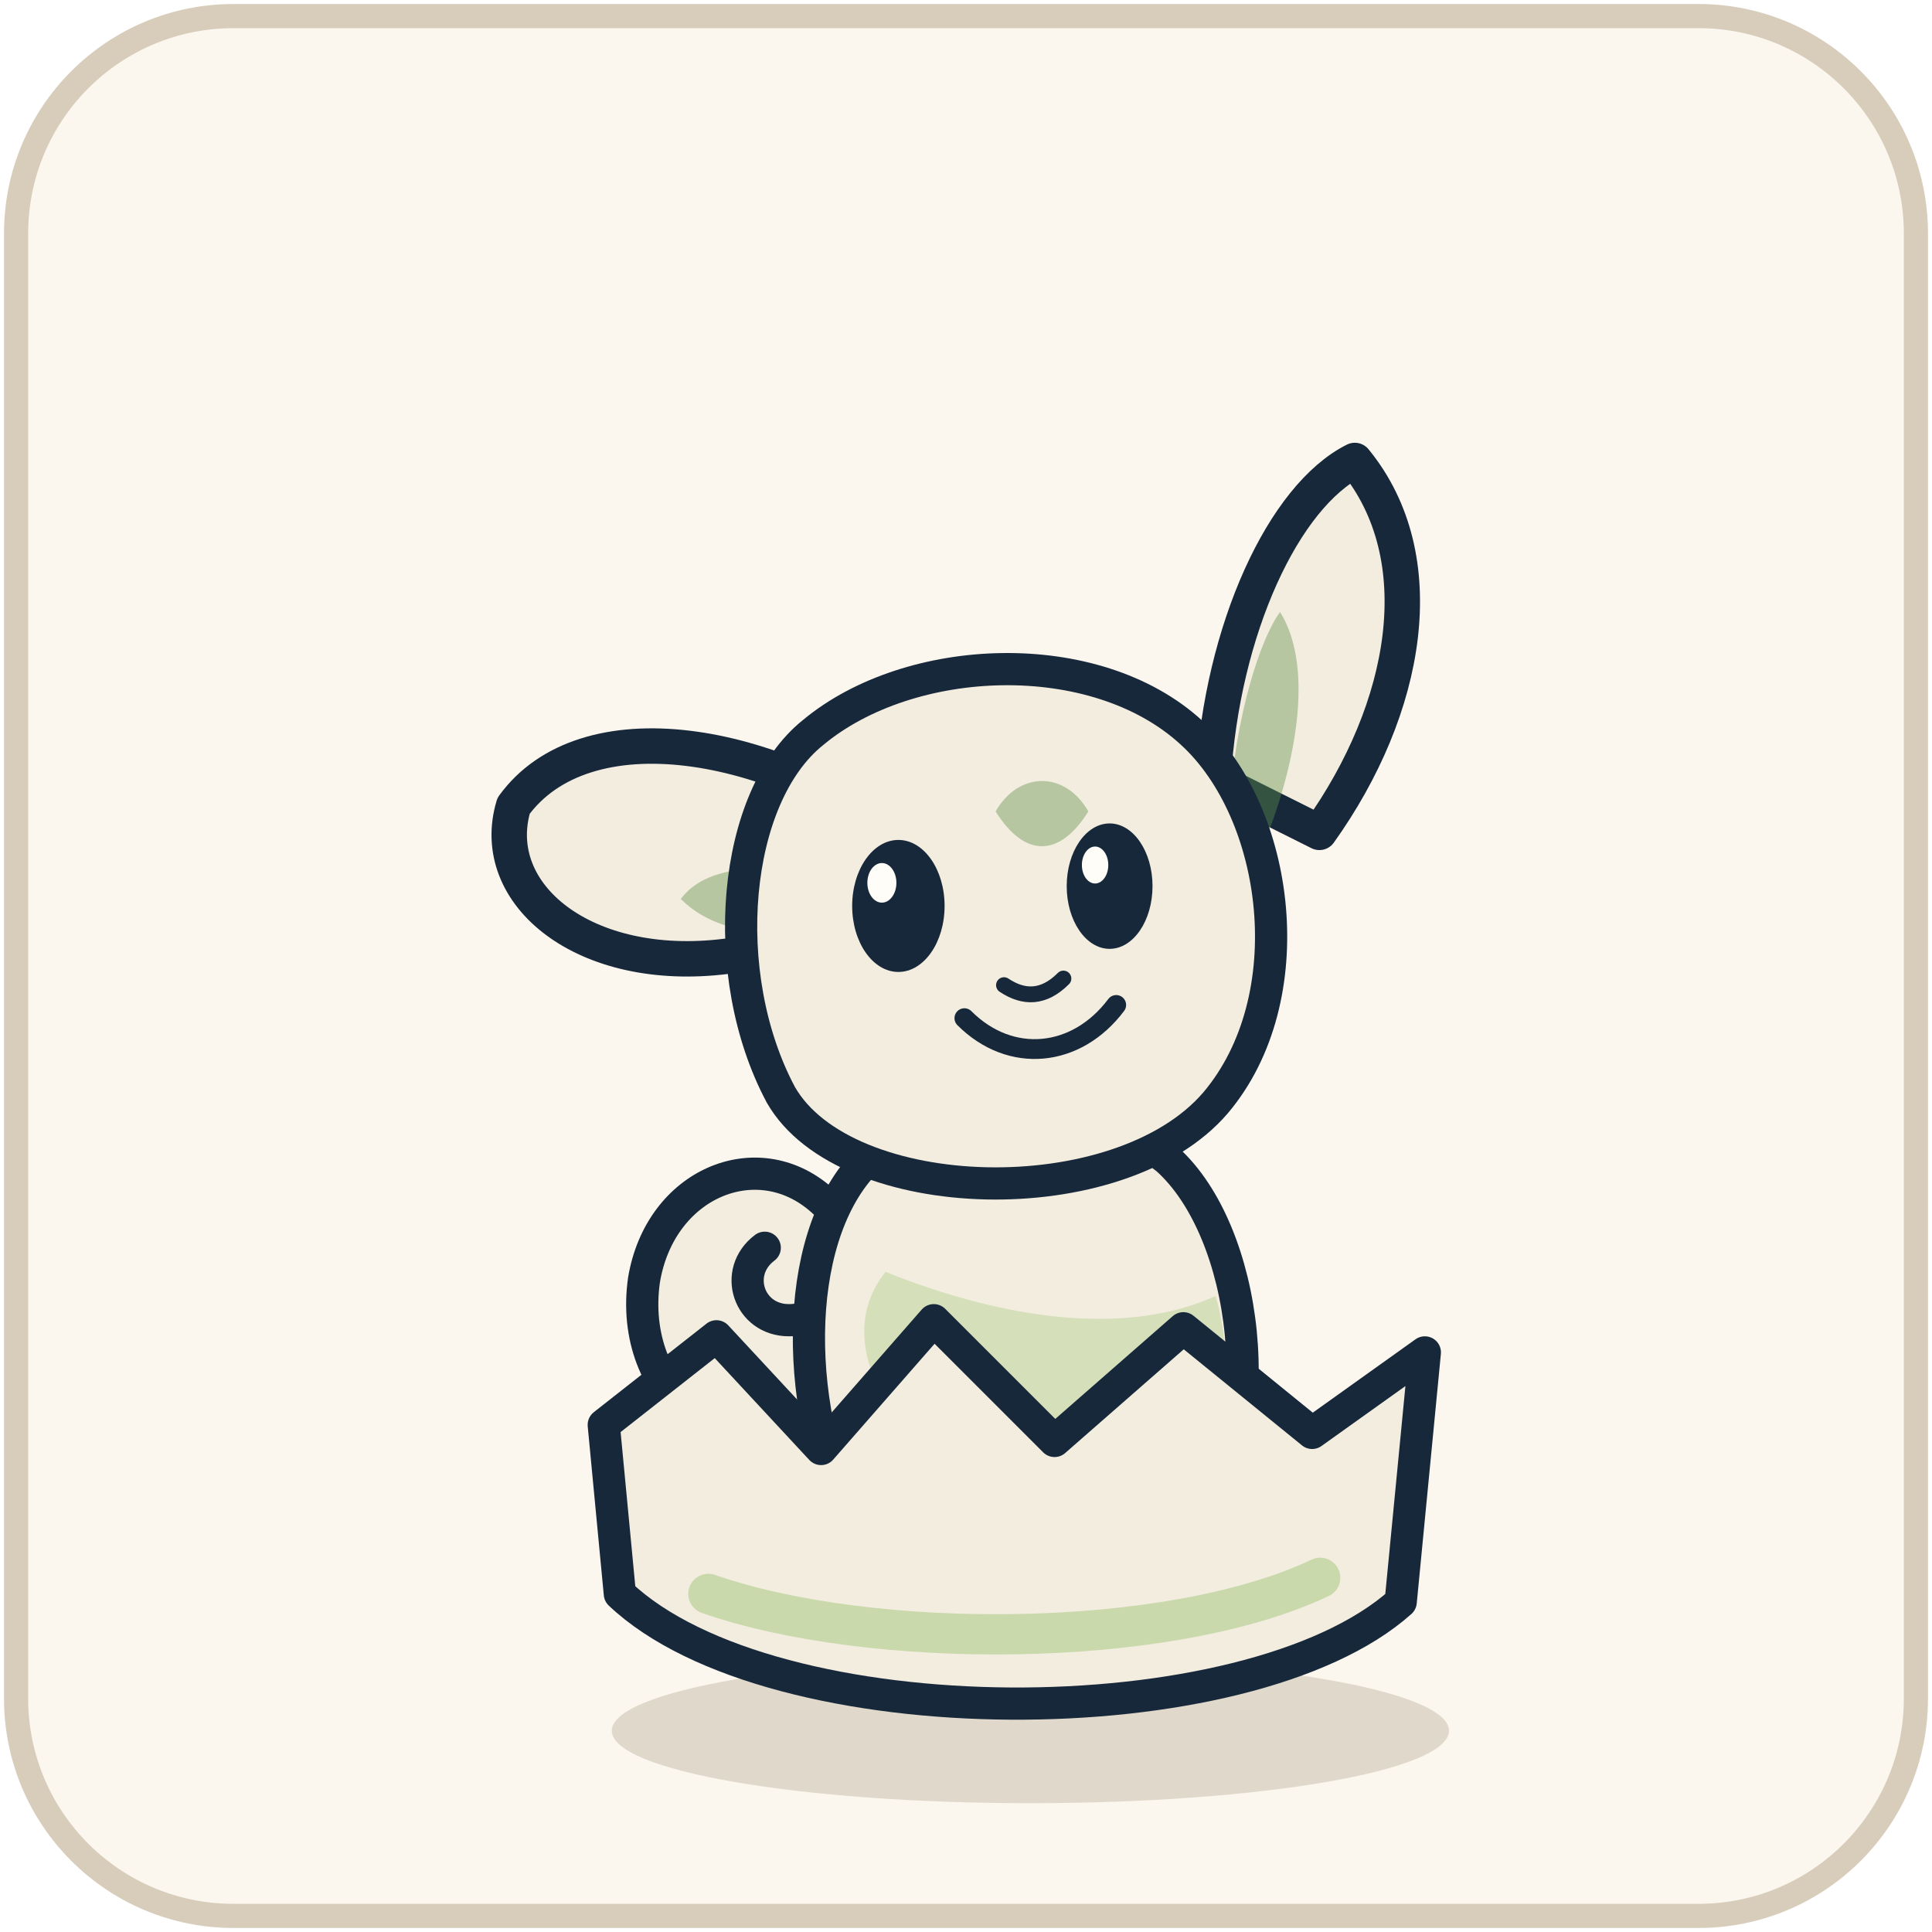
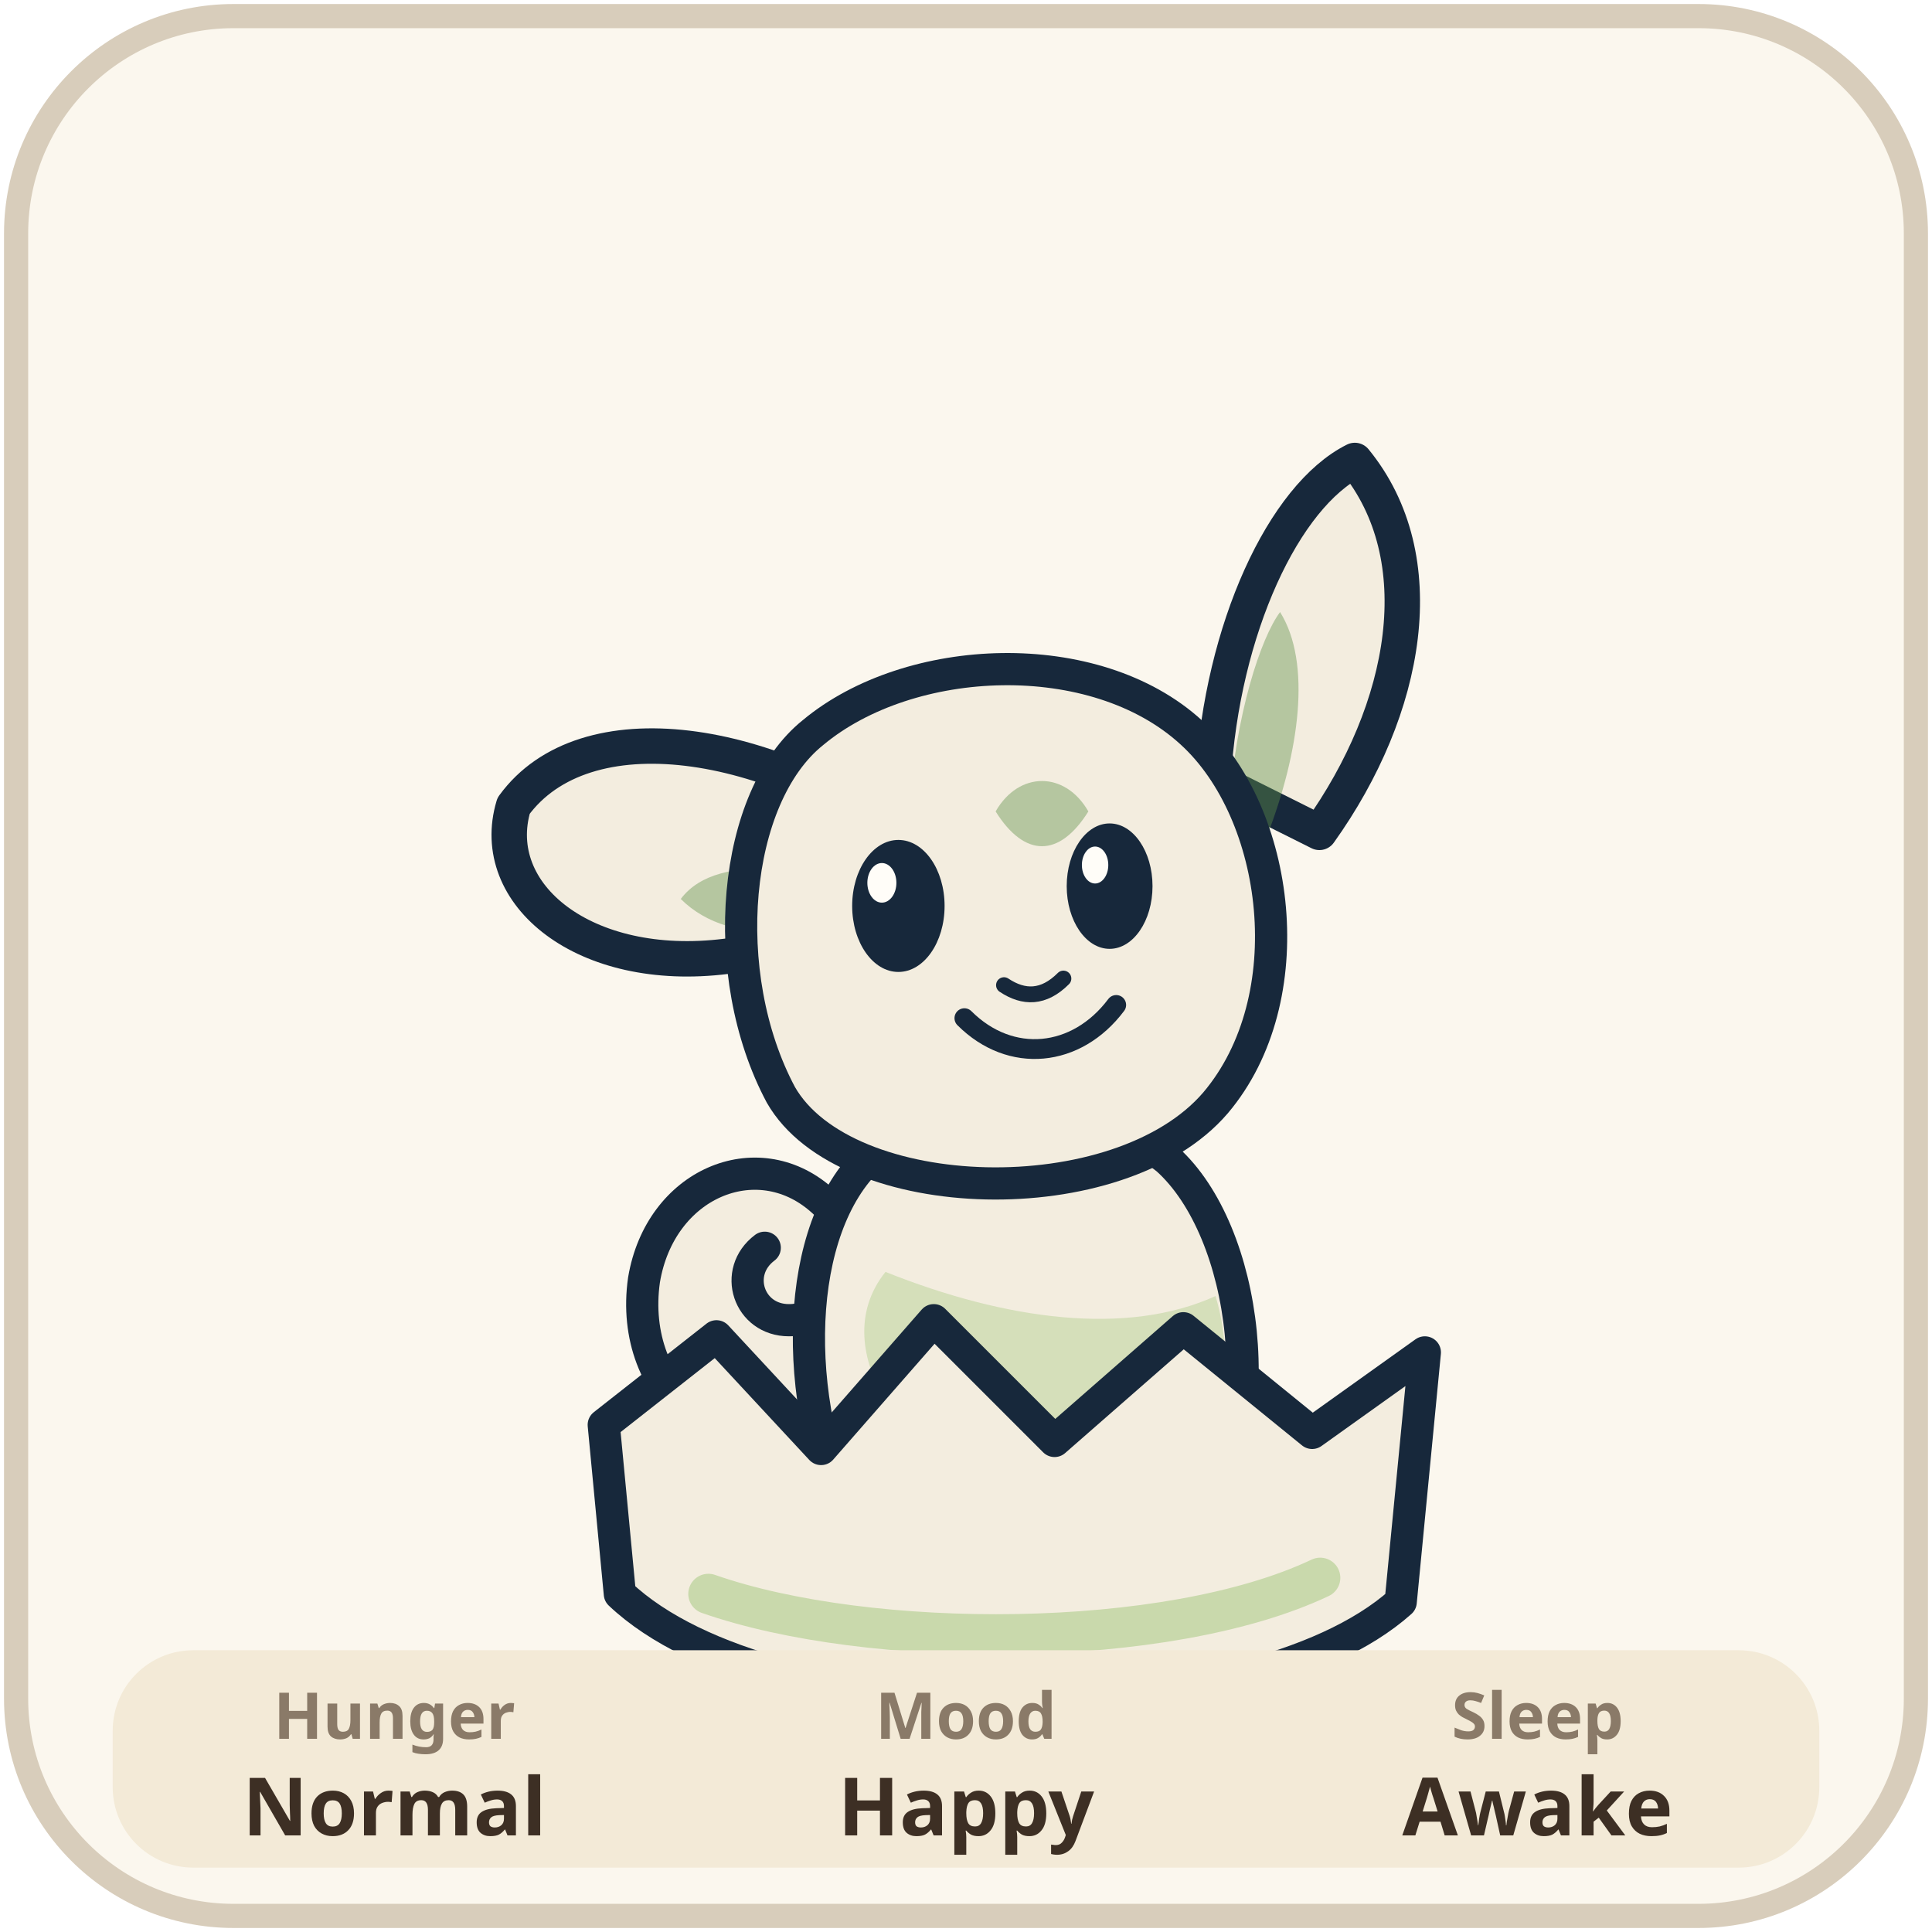
<svg xmlns="http://www.w3.org/2000/svg" viewBox="0 0 240 240" width="240" height="240" role="img" data-prototype-class="earth" data-prototype-stage="hatchling" data-prototype-mood="happy" data-prototype-hunger="normal" data-prototype-behavior="idle" data-prototype-expression="happy" data-class-effect-level="none" data-gitty-class="earth" data-gitty-stage="hatchling" data-gitty-body="hatchling" data-gitty-behavior="idle" data-gitty-face="happy">
  <style> .gitty-character { animation: gitty-breathe 3.8s ease-in-out infinite; transform-box: fill-box; transform-origin: 50% 100%; } .gitty-tail { animation: tail-idle 4.2s ease-in-out infinite; transform-box: fill-box; transform-origin: 80% 80%; } .gitty-eyes { animation: gitty-blink 5.6s ease-in-out infinite; transform-box: fill-box; transform-origin: center; } .stage-hatchling .gitty-ears, .stage-baby .gitty-ears { transform: scale(1.1); transform-box: fill-box; transform-origin: 50% 100%; } .stage-mature .gitty-tail { transform: scale(1.04); transform-box: fill-box; transform-origin: 85% 85%; } .behavior-sleeping .gitty-anatomy, .behavior-hibernating .gitty-anatomy { transform-origin: 50% 100%; } .food-bowl { animation: food-bowl-nudge 2.4s ease-in-out infinite; transform-box: fill-box; transform-origin: center; } .play-ball { animation: play-ball-bounce 1.4s ease-in-out infinite; transform-box: fill-box; transform-origin: center; } .sleep-zzz, .sleep-particle { animation: sleep-float 3s ease-in-out infinite; transform-box: fill-box; transform-origin: center; } .sleep-particle-2 { animation-delay: -1.4s; animation-duration: 3.8s; } @keyframes gitty-breathe { 0%, 100% { transform: translateY(0) scaleY(1); } 50% { transform: translateY(-1px) scaleY(1.012); } } @keyframes gitty-blink { 0%, 44%, 48%, 100% { transform: scaleY(1); } 46% { transform: scaleY(.08); } } @keyframes tail-idle { 0%, 100% { transform: rotate(-1deg); } 50% { transform: rotate(3deg); } } @keyframes food-bowl-nudge { 0%, 70%, 100% { transform: translateX(0); } 82% { transform: translateX(-2px); } } @keyframes play-ball-bounce { 0%, 100% { transform: translateY(0) rotate(-4deg); } 50% { transform: translateY(-7px) rotate(9deg); } } @keyframes sleep-float { 0%, 100% { opacity: .35; transform: translateY(3px); } 50% { opacity: .9; transform: translateY(-5px); } } @media (prefers-reduced-motion: reduce) { .gitty-character, .gitty-tail, .gitty-eyes, .earth-leaf, .water-bubble, .water-drop, .air-wind, .air-spark, .fire-flame, .fire-ember, .psy-particle, .psy-character, .psy-shadow, .food-bowl, .play-ball, .sleep-zzz, .sleep-particle { animation: none !important; } } .class-earth .gitty-tail { animation-duration: 5.8s; } .earth-leaf { animation: earth-leaf-drift 6.4s ease-in-out infinite; transform-box: fill-box; transform-origin: center; } .leaf-2 { animation-duration: 7.8s; animation-delay: -2.1s; opacity: .76; } .leaf-3 { animation-duration: 5.9s; animation-delay: -4.2s; opacity: .88; } .leaf-4 { animation-duration: 8.6s; animation-delay: -1.3s; opacity: .68; } .leaf-5 { animation-duration: 7.1s; animation-delay: -5.4s; opacity: .82; } .leaf-6 { animation-duration: 9.2s; animation-delay: -3.2s; opacity: .72; } .leaf-7 { animation-duration: 7.5s; animation-delay: -1.7s; } .leaf-8 { animation-duration: 6.7s; animation-delay: -4.8s; } .leaf-9 { animation-duration: 8.2s; animation-delay: -2.6s; } @keyframes earth-leaf-drift { 0%, 100% { transform: translate(0, -4px) rotate(-8deg); } 50% { transform: translate(8px, 10px) rotate(24deg); } } </style>
  <rect x="2" y="2" width="236" height="236" rx="27" fill="#fbf7ee" stroke="#d8cdbb" stroke-width="3" />
  <g class="class-earth behavior-idle">
    <ellipse class="gitty-shadow" cx="128" cy="215" rx="52" ry="9" fill="#ad9e88" opacity=".34" />
    <g class="stage-hatchling" data-anatomy-stage="hatchling">
      <g class="gitty-character">
        <g class="gitty-tail">
          <path data-anatomy-part="tail" d="M106 177 C90 184 78 173 80 159 C82 147 94 142 102 149 C108 154 105 164 98 164 C93 164 91 158 95 155" fill="#f3eddf" stroke="#17283b" stroke-width="4" stroke-linecap="round" stroke-linejoin="round" />
          <g class="stage-class-markings stage-class-markings-hatchling" opacity="0.42" transform="translate(128 126) scale(.72) translate(-128 -126)" />
        </g>
        <g class="gitty-body">
          <path data-anatomy-part="body" d="M109 143 C99 151 98 172 105 188 C112 201 139 203 149 190 C158 177 155 153 145 144 C135 136 118 136 109 143Z" fill="#f3eddf" stroke="#17283b" stroke-width="4" stroke-linecap="round" stroke-linejoin="round" />
          <path d="M110 174 C116 187 132 192 145 185 C151 181 154 171 151 161 C140 166 125 164 110 158 C106 163 107 169 110 174Z" fill="#c9d9ac" opacity=".72" />
          <g class="stage-class-markings stage-class-markings-hatchling" opacity="0.42" transform="translate(128 126) scale(.72) translate(-128 -126)" />
        </g>
        <g class="gitty-ears">
          <path data-anatomy-part="left-ear" d="M104 96 C87 83 66 80 58 91 C55 101 66 110 82 108 C91 107 99 103 104 96Z" fill="#f3eddf" stroke="#17283b" stroke-width="4" stroke-linecap="round" stroke-linejoin="round" />
          <path data-anatomy-part="right-ear" d="M137 88 C138 71 145 56 153 52 C162 63 159 80 149 94Z" fill="#f3eddf" stroke="#17283b" stroke-width="4" stroke-linecap="round" stroke-linejoin="round" />
          <g class="stage-class-markings stage-class-markings-hatchling" opacity="0.42" transform="translate(128 126) scale(.72) translate(-128 -126)">
            <path d="M95 89 C79 88 63 84 57 92 C65 100 80 98 96 92Z" fill="#5f8f4a" />
            <path d="M143 78 C144 63 148 51 151 47 C156 55 154 69 149 82Z" fill="#5f8f4a" />
          </g>
        </g>
        <g class="gitty-head">
          <path data-anatomy-part="head" d="M101 91 C91 99 89 121 97 136 C105 150 139 151 151 137 C162 124 159 101 148 91 C136 80 113 81 101 91Z" fill="#f3eddf" stroke="#17283b" stroke-width="4" stroke-linecap="round" stroke-linejoin="round" />
          <g class="stage-class-markings stage-class-markings-hatchling" opacity="0.42" transform="translate(128 126) scale(.72) translate(-128 -126)">
            <path d="M122 91 C126 84 134 84 138 91 C133 99 127 99 122 91Z" fill="#5f8f4a" />
          </g>
          <g transform="translate(128 115) scale(.82) translate(-128 -115)">
            <g class="gitty-face face-happy">
              <g class="gitty-eyes">
                <ellipse cx="108" cy="112" rx="7" ry="10" fill="#17283b" />
                <ellipse cx="140" cy="109" rx="6.5" ry="9.5" fill="#17283b" />
                <ellipse cx="105.5" cy="108.5" rx="2.2" ry="3" fill="#fffdf8" />
                <ellipse cx="137.8" cy="105.8" rx="2" ry="2.8" fill="#fffdf8" />
              </g>
              <path d="M118 129 C125 136 135 135 141 127" fill="none" stroke="#17283b" stroke-width="3" stroke-linecap="round" />
              <path d="M124 124 C127 126 130 126 133 123" fill="none" stroke="#17283b" stroke-width="2.4" stroke-linecap="round" />
            </g>
          </g>
        </g>
        <g class="gitty-paws">
          <path data-anatomy-part="left-paw" d="M105 184 C98 188 101 197 111 198 C119 198 122 191 116 186Z" fill="#f3eddf" stroke="#17283b" stroke-width="4" stroke-linecap="round" stroke-linejoin="round" />
          <path data-anatomy-part="right-paw" d="M139 185 C133 190 137 198 147 198 C155 197 157 190 150 186Z" fill="#f3eddf" stroke="#17283b" stroke-width="4" stroke-linecap="round" stroke-linejoin="round" />
          <path d="M103 202 L106 198 M111 204 L113 200 M148 203 L151 199 M156 204 L158 200" stroke="#17283b" stroke-width="1.8" stroke-linecap="round" />
        </g>
      </g>
      <g class="hatchling-shell">
        <path d="M75 177 L89 166 L102 180 L116 164 L131 179 L147 165 L163 178 L177 168 L174 199 C155 216 96 216 77 198Z" fill="#f3eddf" stroke="#17283b" stroke-width="4" stroke-linejoin="round" />
        <path d="M88 198 C108 205 145 205 164 196" fill="none" stroke="#c9d9ac" stroke-width="5" stroke-linecap="round" />
      </g>
    </g>
  </g>
+   <g class="gitty-status-labels" data-gitty-status-labels="hunger mood sleep">
+     <rect x="14" y="205" width="212" height="27" rx="10" fill="#f3ead7" />
+     <text x="49" y="216" text-anchor="middle" fill="#8a7a68" font-family="ui-rounded, system-ui, sans-serif" font-size="8" font-weight="700">Hunger</text>
+     <text x="49" y="228" text-anchor="middle" fill="#3d2f24" font-family="ui-rounded, system-ui, sans-serif" font-size="10" font-weight="700">Normal</text>
+     <text x="120" y="216" text-anchor="middle" fill="#8a7a68" font-family="ui-rounded, system-ui, sans-serif" font-size="8" font-weight="700">Mood</text>
+     <text x="120" y="228" text-anchor="middle" fill="#3d2f24" font-family="ui-rounded, system-ui, sans-serif" font-size="10" font-weight="700">Happy</text>
+     <text x="191" y="216" text-anchor="middle" fill="#8a7a68" font-family="ui-rounded, system-ui, sans-serif" font-size="8" font-weight="700">Sleep</text>
+     <text x="191" y="228" text-anchor="middle" fill="#3d2f24" font-family="ui-rounded, system-ui, sans-serif" font-size="10" font-weight="700">Awake</text>
+   </g>
</svg>
